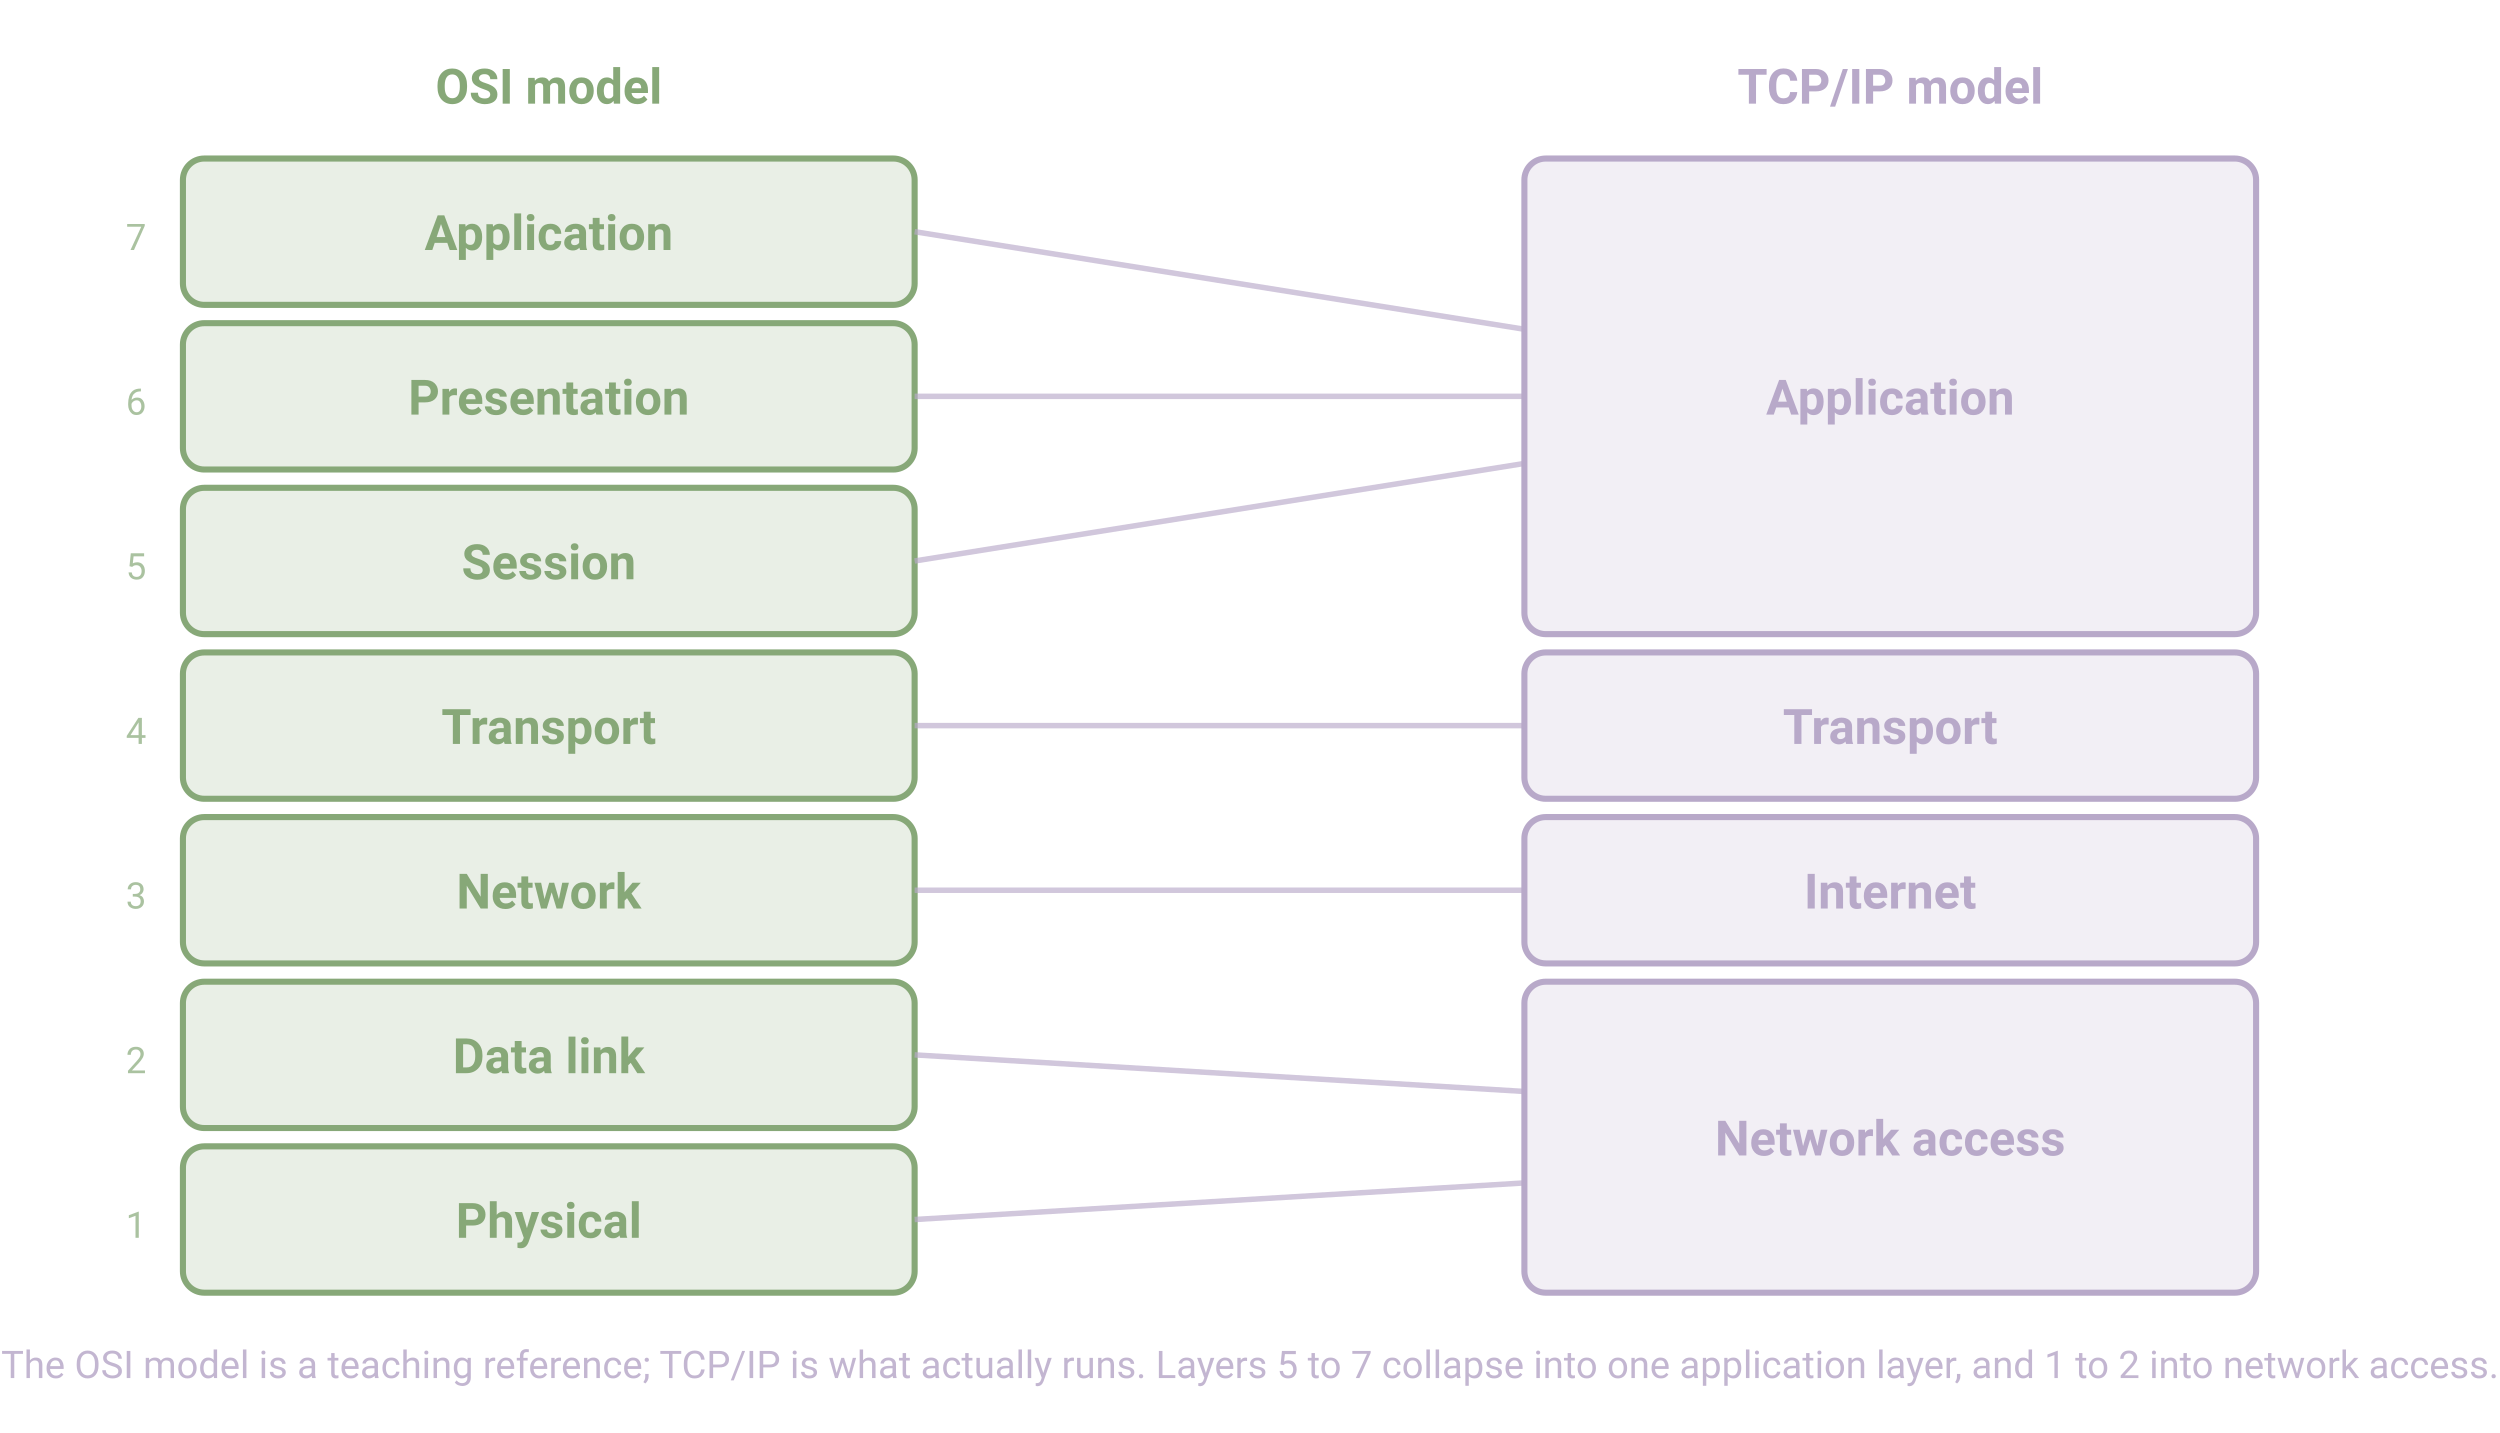
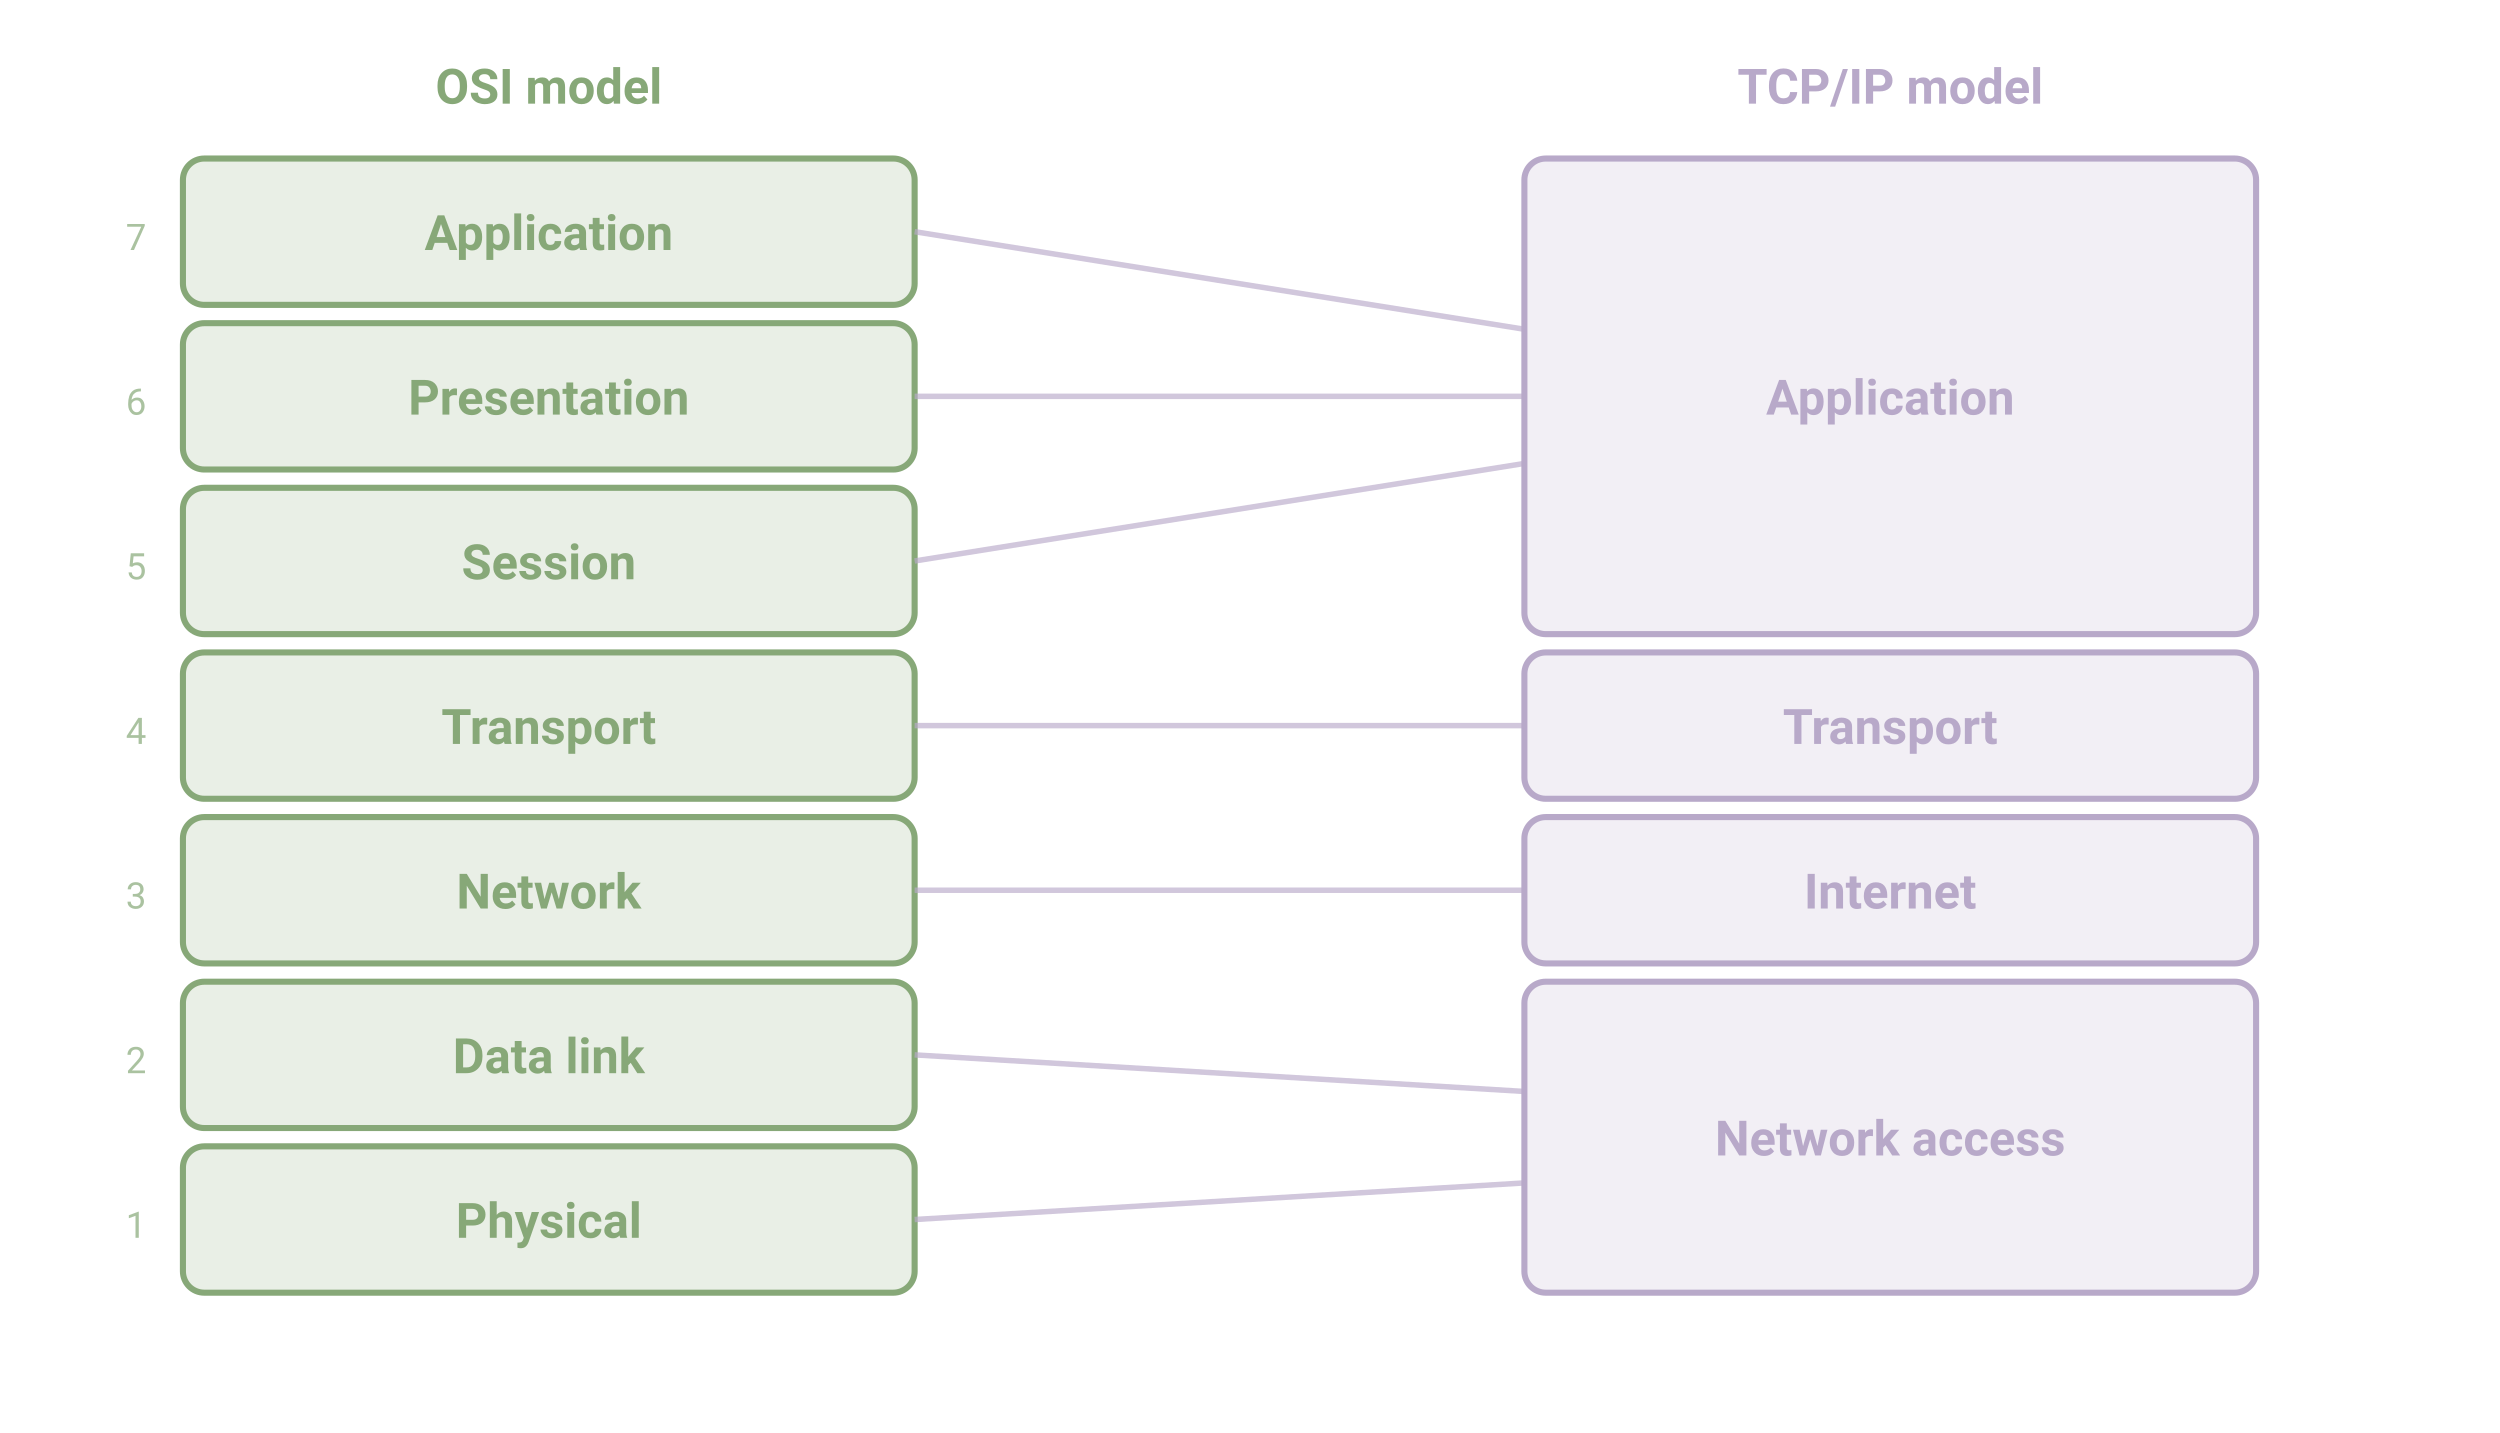
<svg xmlns="http://www.w3.org/2000/svg" width="820" height="470" viewBox="0 0 820 470" role="img" aria-labelledby="t d">
  <defs>
    <marker id="as" markerWidth="9" markerHeight="9" refX="8" refY="4.5" orient="auto">
      <path d="M0,0 L9,4.5 L0,9 Z" fill="#87A878" />
    </marker>
    <marker id="al" markerWidth="9" markerHeight="9" refX="8" refY="4.5" orient="auto">
      <path d="M0,0 L9,4.5 L0,9 Z" fill="#B8A9C9" />
    </marker>
  </defs>
  <style>
 text{font-family:'Segoe UI',system-ui,-apple-system,Roboto,Arial,sans-serif}
 .dev{fill:#87A878;fill-opacity:.18;stroke:#87A878;stroke-width:2}
 .host{fill:#B8A9C9;fill-opacity:.18;stroke:#B8A9C9;stroke-width:2}
 .dim{fill:#B8A9C9;fill-opacity:.07;stroke:#B8A9C9;stroke-width:2;stroke-dasharray:7 5}
 .ext{fill:#B8A9C9;fill-opacity:.07;stroke:#B8A9C9;stroke-width:2;stroke-dasharray:7 5}
 .chip{fill:#87A878;fill-opacity:.12;stroke:none}
 .chipl{fill:#B8A9C9;fill-opacity:.12;stroke:none}
 .nd{font-size:16px;font-weight:600;fill:#87A878}
 .nh{font-size:16px;font-weight:600;fill:#B8A9C9}
 .el{font-size:12px;fill:#87A878}
 .elh{font-size:12px;fill:#B8A9C9}
 .note{font-size:12.5px;fill:#B8A9C9}
 .nt{font-size:13px;font-weight:600;fill:#B8A9C9}
</style>
  <text class="nd" x="180" y="34" text-anchor="middle" font-size="16">OSI model</text>
  <text class="nh" x="620" y="34" text-anchor="middle" font-size="16">TCP/IP model</text>
  <g>
    <rect class="dev" x="60" y="52" width="240" height="48" rx="7" />
    <rect class="dev" x="60" y="106" width="240" height="48" rx="7" />
    <rect class="dev" x="60" y="160" width="240" height="48" rx="7" />
    <rect class="dev" x="60" y="214" width="240" height="48" rx="7" />
    <rect class="dev" x="60" y="268" width="240" height="48" rx="7" />
    <rect class="dev" x="60" y="322" width="240" height="48" rx="7" />
    <rect class="dev" x="60" y="376" width="240" height="48" rx="7" />
  </g>
  <g class="nd" font-size="15" text-anchor="middle">
    <text x="180" y="82">Application</text>
    <text x="180" y="136">Presentation</text>
    <text x="180" y="190">Session</text>
    <text x="180" y="244">Transport</text>
    <text x="180" y="298">Network</text>
    <text x="180" y="352">Data link</text>
    <text x="180" y="406">Physical</text>
  </g>
  <g class="el" font-size="13" text-anchor="end" fill-opacity=".7">
    <text x="48" y="82">7</text>
    <text x="48" y="136">6</text>
    <text x="48" y="190">5</text>
    <text x="48" y="244">4</text>
    <text x="48" y="298">3</text>
    <text x="48" y="352">2</text>
    <text x="48" y="406">1</text>
  </g>
  <g>
    <rect class="host" x="500" y="52" width="240" height="156" rx="7" />
    <rect class="host" x="500" y="214" width="240" height="48" rx="7" />
    <rect class="host" x="500" y="268" width="240" height="48" rx="7" />
    <rect class="host" x="500" y="322" width="240" height="102" rx="7" />
  </g>
  <g class="nh" font-size="15" text-anchor="middle">
    <text x="620" y="136">Application</text>
    <text x="620" y="244">Transport</text>
    <text x="620" y="298">Internet</text>
    <text x="620" y="379">Network access</text>
  </g>
  <g stroke="#B8A9C9" stroke-width="1.8" stroke-opacity=".65">
    <path d="M300 76 L500 108" fill="none" />
    <path d="M300 130 L500 130" fill="none" />
    <path d="M300 184 L500 152" fill="none" />
    <path d="M300 238 L500 238" fill="none" />
    <path d="M300 292 L500 292" fill="none" />
    <path d="M300 346 L500 358" fill="none" />
    <path d="M300 400 L500 388" fill="none" />
  </g>
-   <text class="note" x="410" y="452" text-anchor="middle" fill-opacity=".85">The OSI model is a teaching reference; TCP/IP is what actually runs. Layers 5 to 7 collapse into one application layer, and 1 to 2 into network access.</text>
</svg>
